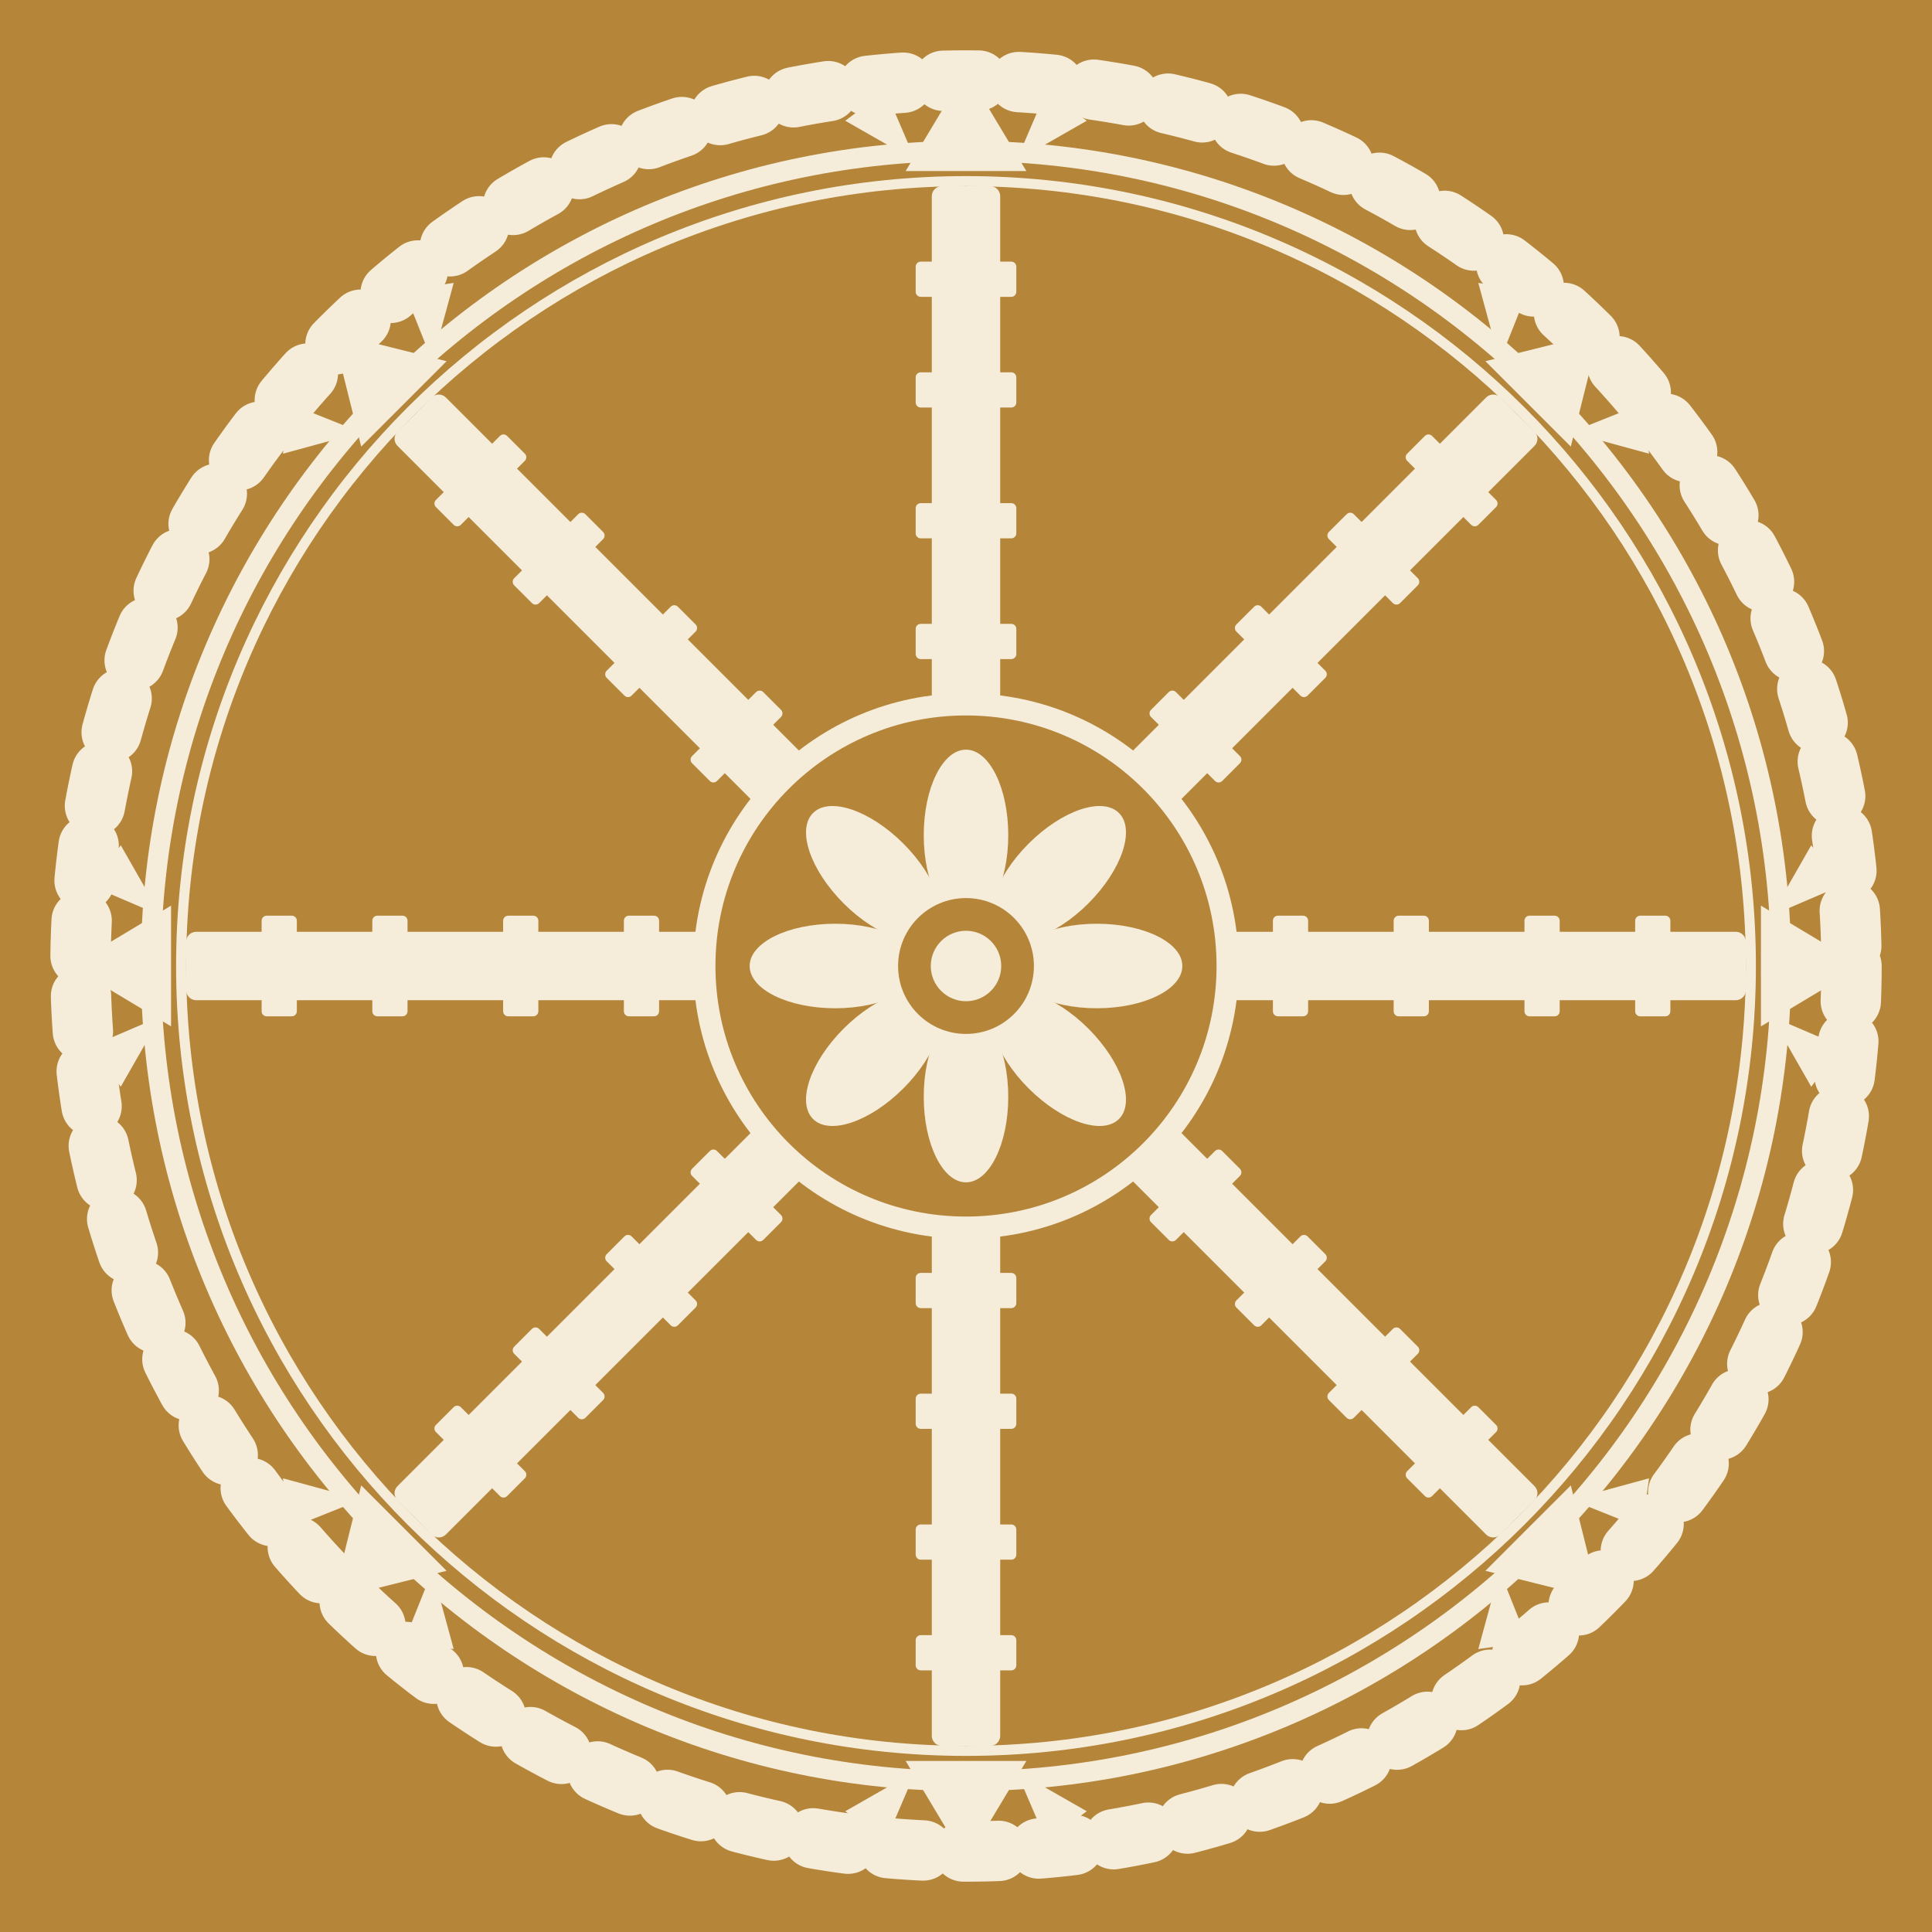
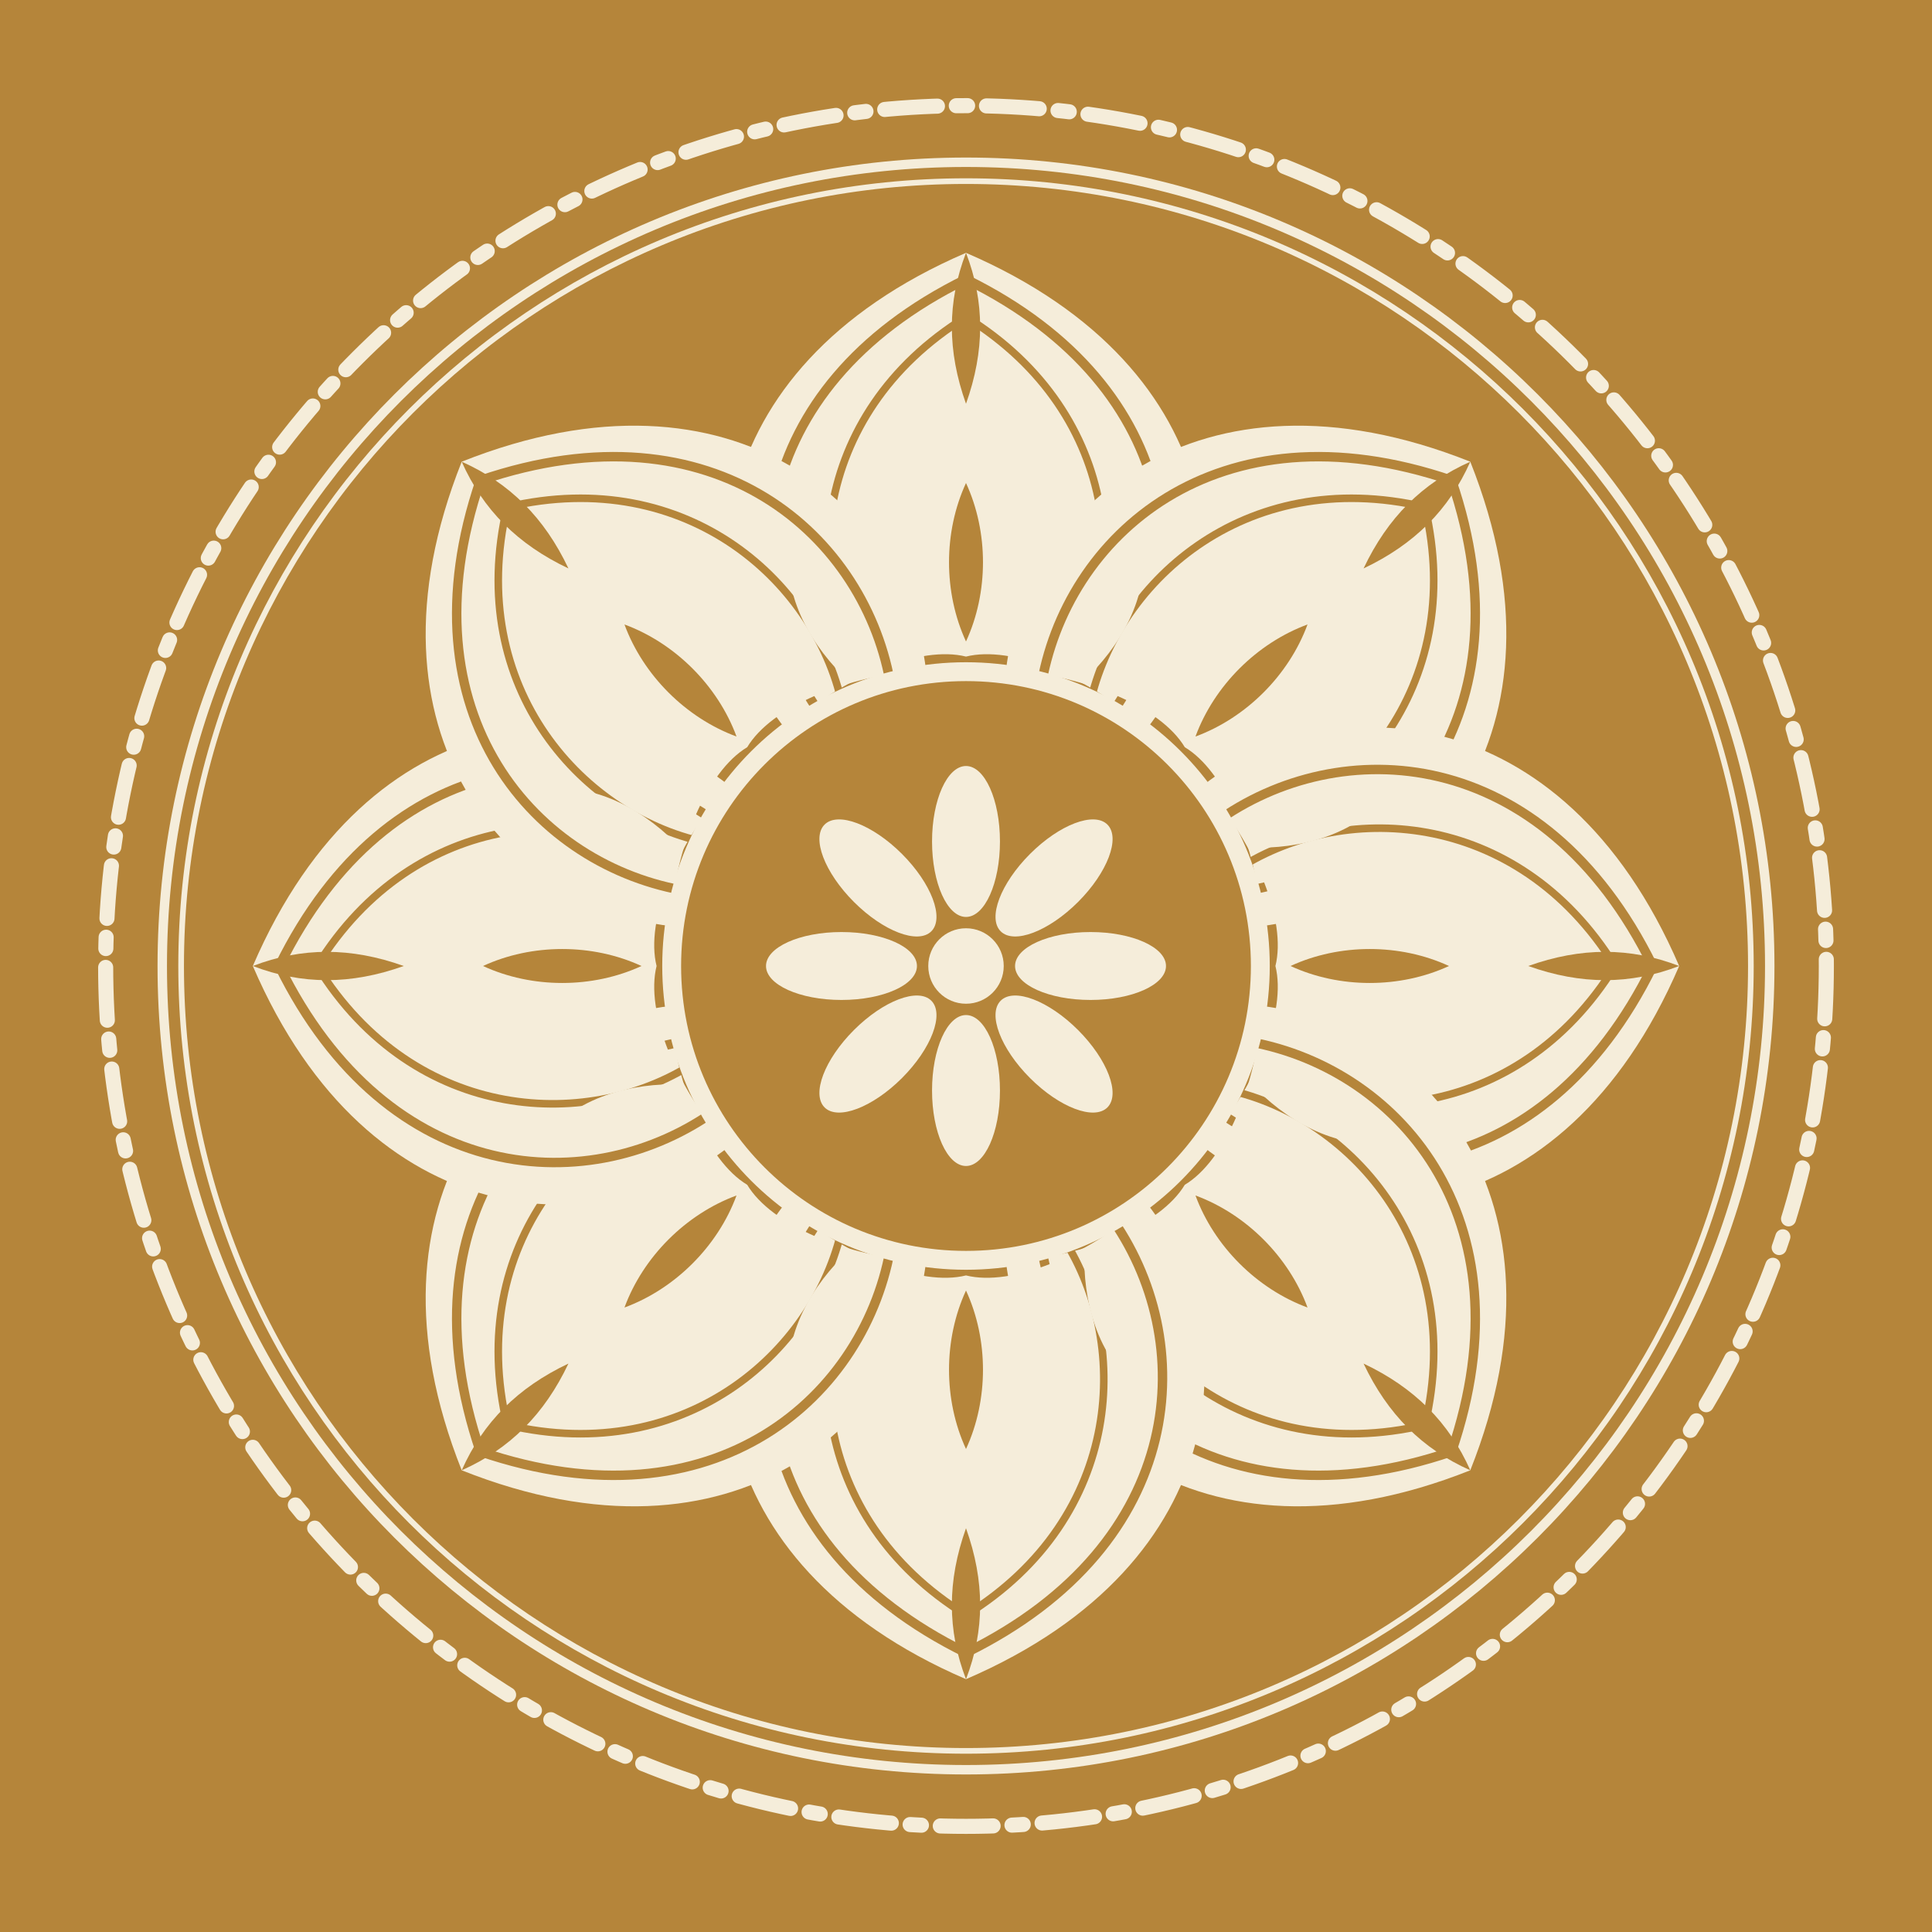
- <svg xmlns="http://www.w3.org/2000/svg" viewBox="0 0 192 192" width="192" height="192">
+ <svg xmlns="http://www.w3.org/2000/svg" viewBox="0 0 512 512" width="192" height="192">
  <defs>
-     <g id="sp">
-       <rect x="-3.4" y="-77.5" width="6.8" height="53" rx="1" fill="#f5edda" />
-       <rect x="-5" y="-34" width="10" height="3.5" rx="0.5" fill="#f5edda" />
-       <rect x="-5" y="-46" width="10" height="3.5" rx="0.5" fill="#f5edda" />
-       <rect x="-5" y="-59" width="10" height="3.5" rx="0.5" fill="#f5edda" />
-       <rect x="-5" y="-70" width="10" height="3.5" rx="0.5" fill="#f5edda" />
-       <polygon points="0,-89 -6,-79 6,-79" fill="#f5edda" />
-       <polygon points="-12,-84 -5,-80 -8,-87" fill="#f5edda" />
-       <polygon points="12,-84 5,-80 8,-87" fill="#f5edda" />
+     <g id="LP">
+       <path d="M 256,174 C 244,171 224,179 208,193 C 182,160 184,98 256,67                C 328,98 330,160 304,193 C 288,179 268,171 256,174 Z" fill="#f5edda" />
+       <path d="M 218,190 C 194,157 197,103 256,74 C 315,103 318,157 294,190" fill="none" stroke="#b5853a" stroke-width="2.5" stroke-linecap="round" />
+       <path d="M 231,185 C 212,157 214,110 256,84 C 298,110 300,157 281,185" fill="none" stroke="#b5853a" stroke-width="2" stroke-linecap="round" />
+       <path d="M 256,67 C 261,80 261,93 256,107 C 251,93 251,80 256,67 Z" fill="#b5853a" />
+       <path d="M 256,128 C 262,141 262,157 256,170 C 250,157 250,141 256,128 Z" fill="#b5853a" />
+     </g>
+     <g id="SP">
+       <path d="M 256,174 C 251,163 248,147 256,134 C 264,147 261,163 256,174 Z" fill="#f5edda" />
+     </g>
+     <g id="CP">
+       <ellipse cx="256" cy="223" rx="9" ry="20" fill="#f5edda" />
    </g>
  </defs>
-   <rect width="192" height="192" fill="#b5853a" />
-   <circle cx="96" cy="96" r="88" fill="none" stroke="#f5edda" stroke-width="6" stroke-dasharray="3.5 4" stroke-linecap="round" />
-   <circle cx="96" cy="96" r="81" fill="none" stroke="#f5edda" stroke-width="2" />
-   <circle cx="96" cy="96" r="78" fill="none" stroke="#f5edda" stroke-width="1" />
-   <use href="#sp" transform="translate(96,96)" />
-   <use href="#sp" transform="translate(96,96) rotate(45)" />
-   <use href="#sp" transform="translate(96,96) rotate(90)" />
-   <use href="#sp" transform="translate(96,96) rotate(135)" />
-   <use href="#sp" transform="translate(96,96) rotate(180)" />
-   <use href="#sp" transform="translate(96,96) rotate(225)" />
-   <use href="#sp" transform="translate(96,96) rotate(270)" />
-   <use href="#sp" transform="translate(96,96) rotate(315)" />
-   <circle cx="96" cy="96" r="26" fill="#b5853a" />
-   <circle cx="96" cy="96" r="26" fill="none" stroke="#f5edda" stroke-width="2.2" />
-   <g transform="translate(96,96)">
-     <ellipse cx="0" cy="-13" rx="4.2" ry="8.5" fill="#f5edda" />
-     <ellipse cx="0" cy="-13" rx="4.2" ry="8.5" fill="#f5edda" transform="rotate(45)" />
-     <ellipse cx="0" cy="-13" rx="4.2" ry="8.5" fill="#f5edda" transform="rotate(90)" />
-     <ellipse cx="0" cy="-13" rx="4.2" ry="8.5" fill="#f5edda" transform="rotate(135)" />
-     <ellipse cx="0" cy="-13" rx="4.2" ry="8.5" fill="#f5edda" transform="rotate(180)" />
-     <ellipse cx="0" cy="-13" rx="4.2" ry="8.5" fill="#f5edda" transform="rotate(225)" />
-     <ellipse cx="0" cy="-13" rx="4.2" ry="8.5" fill="#f5edda" transform="rotate(270)" />
-     <ellipse cx="0" cy="-13" rx="4.2" ry="8.5" fill="#f5edda" transform="rotate(315)" />
-   </g>
-   <circle cx="96" cy="96" r="7.5" fill="#b5853a" stroke="#f5edda" stroke-width="1.5" />
-   <circle cx="96" cy="96" r="3.5" fill="#f5edda" />
+   <rect width="512" height="512" fill="#b5853a" />
+   <circle cx="256" cy="256" r="228" fill="none" stroke="#f5edda" stroke-width="4" stroke-dasharray="14 5 3 5" stroke-linecap="round" />
+   <circle cx="256" cy="256" r="213" fill="none" stroke="#f5edda" stroke-width="2.5" />
+   <circle cx="256" cy="256" r="208" fill="none" stroke="#f5edda" stroke-width="1.5" />
+   <use href="#LP" transform="rotate(0   256 256)" />
+   <use href="#LP" transform="rotate(45  256 256)" />
+   <use href="#LP" transform="rotate(90  256 256)" />
+   <use href="#LP" transform="rotate(135 256 256)" />
+   <use href="#LP" transform="rotate(180 256 256)" />
+   <use href="#LP" transform="rotate(225 256 256)" />
+   <use href="#LP" transform="rotate(270 256 256)" />
+   <use href="#LP" transform="rotate(315 256 256)" />
+   <use href="#SP" transform="rotate(22.5  256 256)" />
+   <use href="#SP" transform="rotate(67.5  256 256)" />
+   <use href="#SP" transform="rotate(112.5 256 256)" />
+   <use href="#SP" transform="rotate(157.5 256 256)" />
+   <use href="#SP" transform="rotate(202.5 256 256)" />
+   <use href="#SP" transform="rotate(247.5 256 256)" />
+   <use href="#SP" transform="rotate(292.5 256 256)" />
+   <use href="#SP" transform="rotate(337.5 256 256)" />
+   <circle cx="256" cy="256" r="78" fill="#b5853a" />
+   <circle cx="256" cy="256" r="78" fill="none" stroke="#f5edda" stroke-width="5" />
+   <use href="#CP" transform="rotate(0   256 256)" />
+   <use href="#CP" transform="rotate(45  256 256)" />
+   <use href="#CP" transform="rotate(90  256 256)" />
+   <use href="#CP" transform="rotate(135 256 256)" />
+   <use href="#CP" transform="rotate(180 256 256)" />
+   <use href="#CP" transform="rotate(225 256 256)" />
+   <use href="#CP" transform="rotate(270 256 256)" />
+   <use href="#CP" transform="rotate(315 256 256)" />
+   <circle cx="256" cy="256" r="10" fill="#f5edda" />
</svg>
